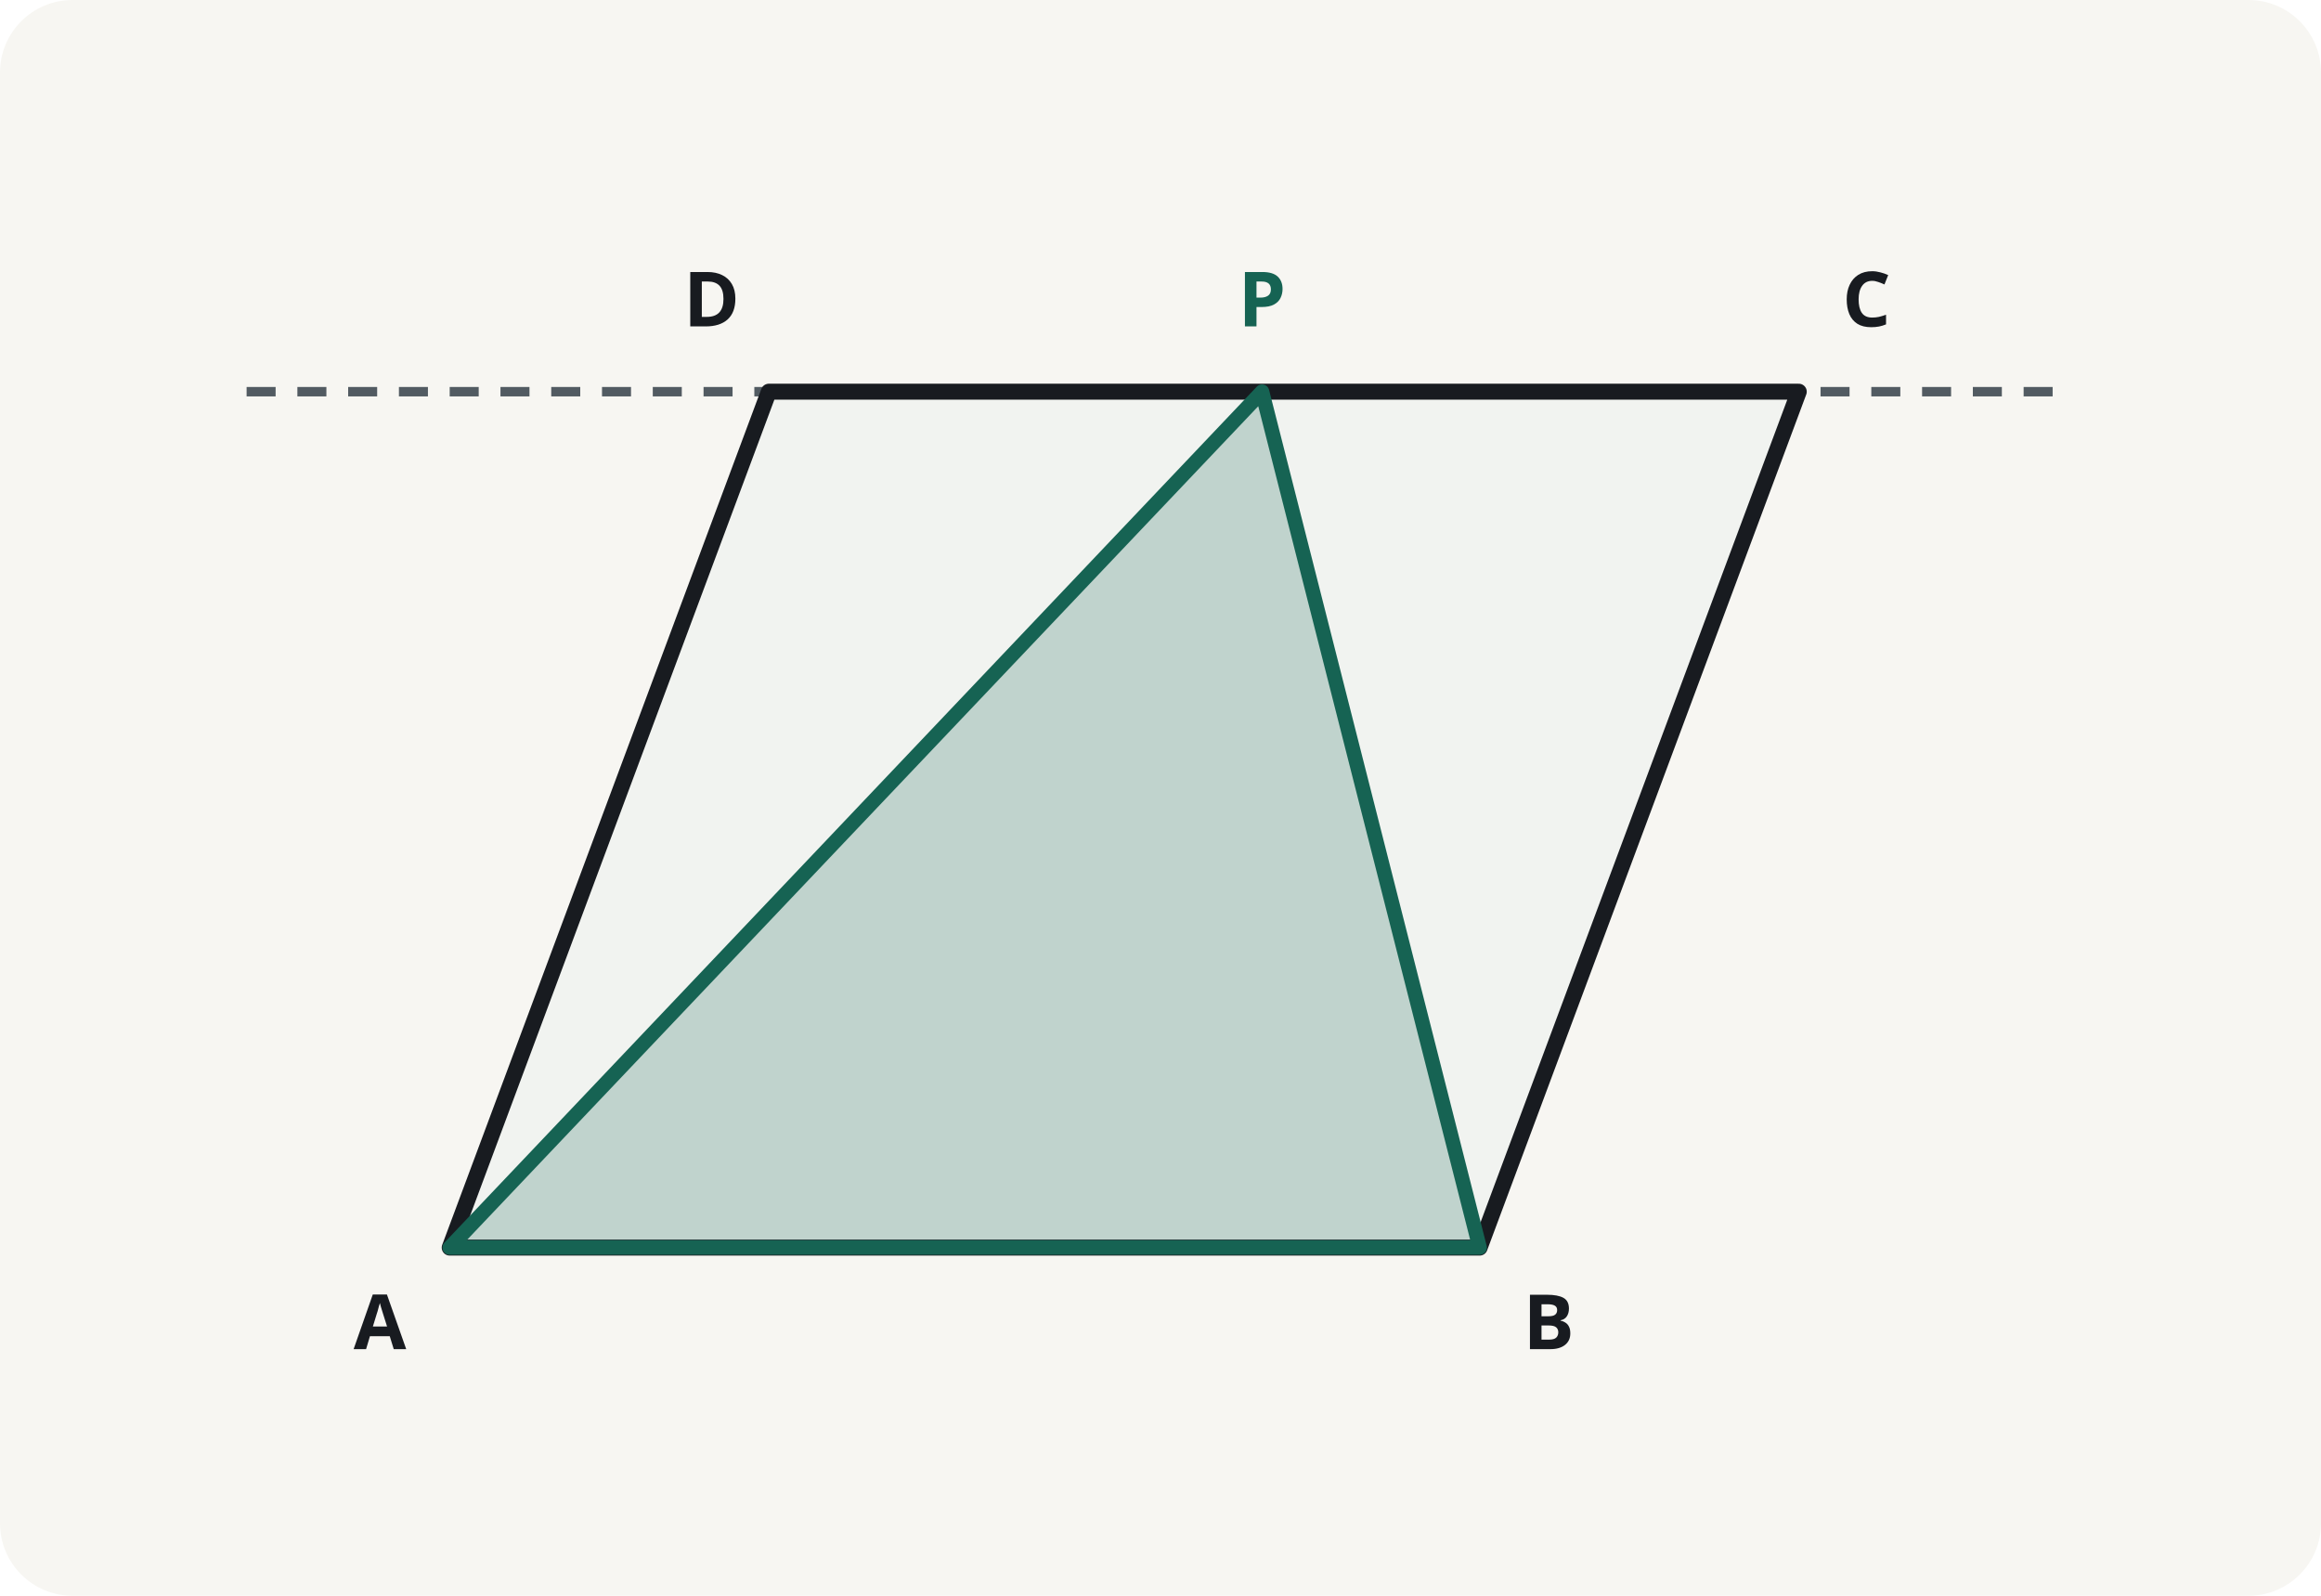
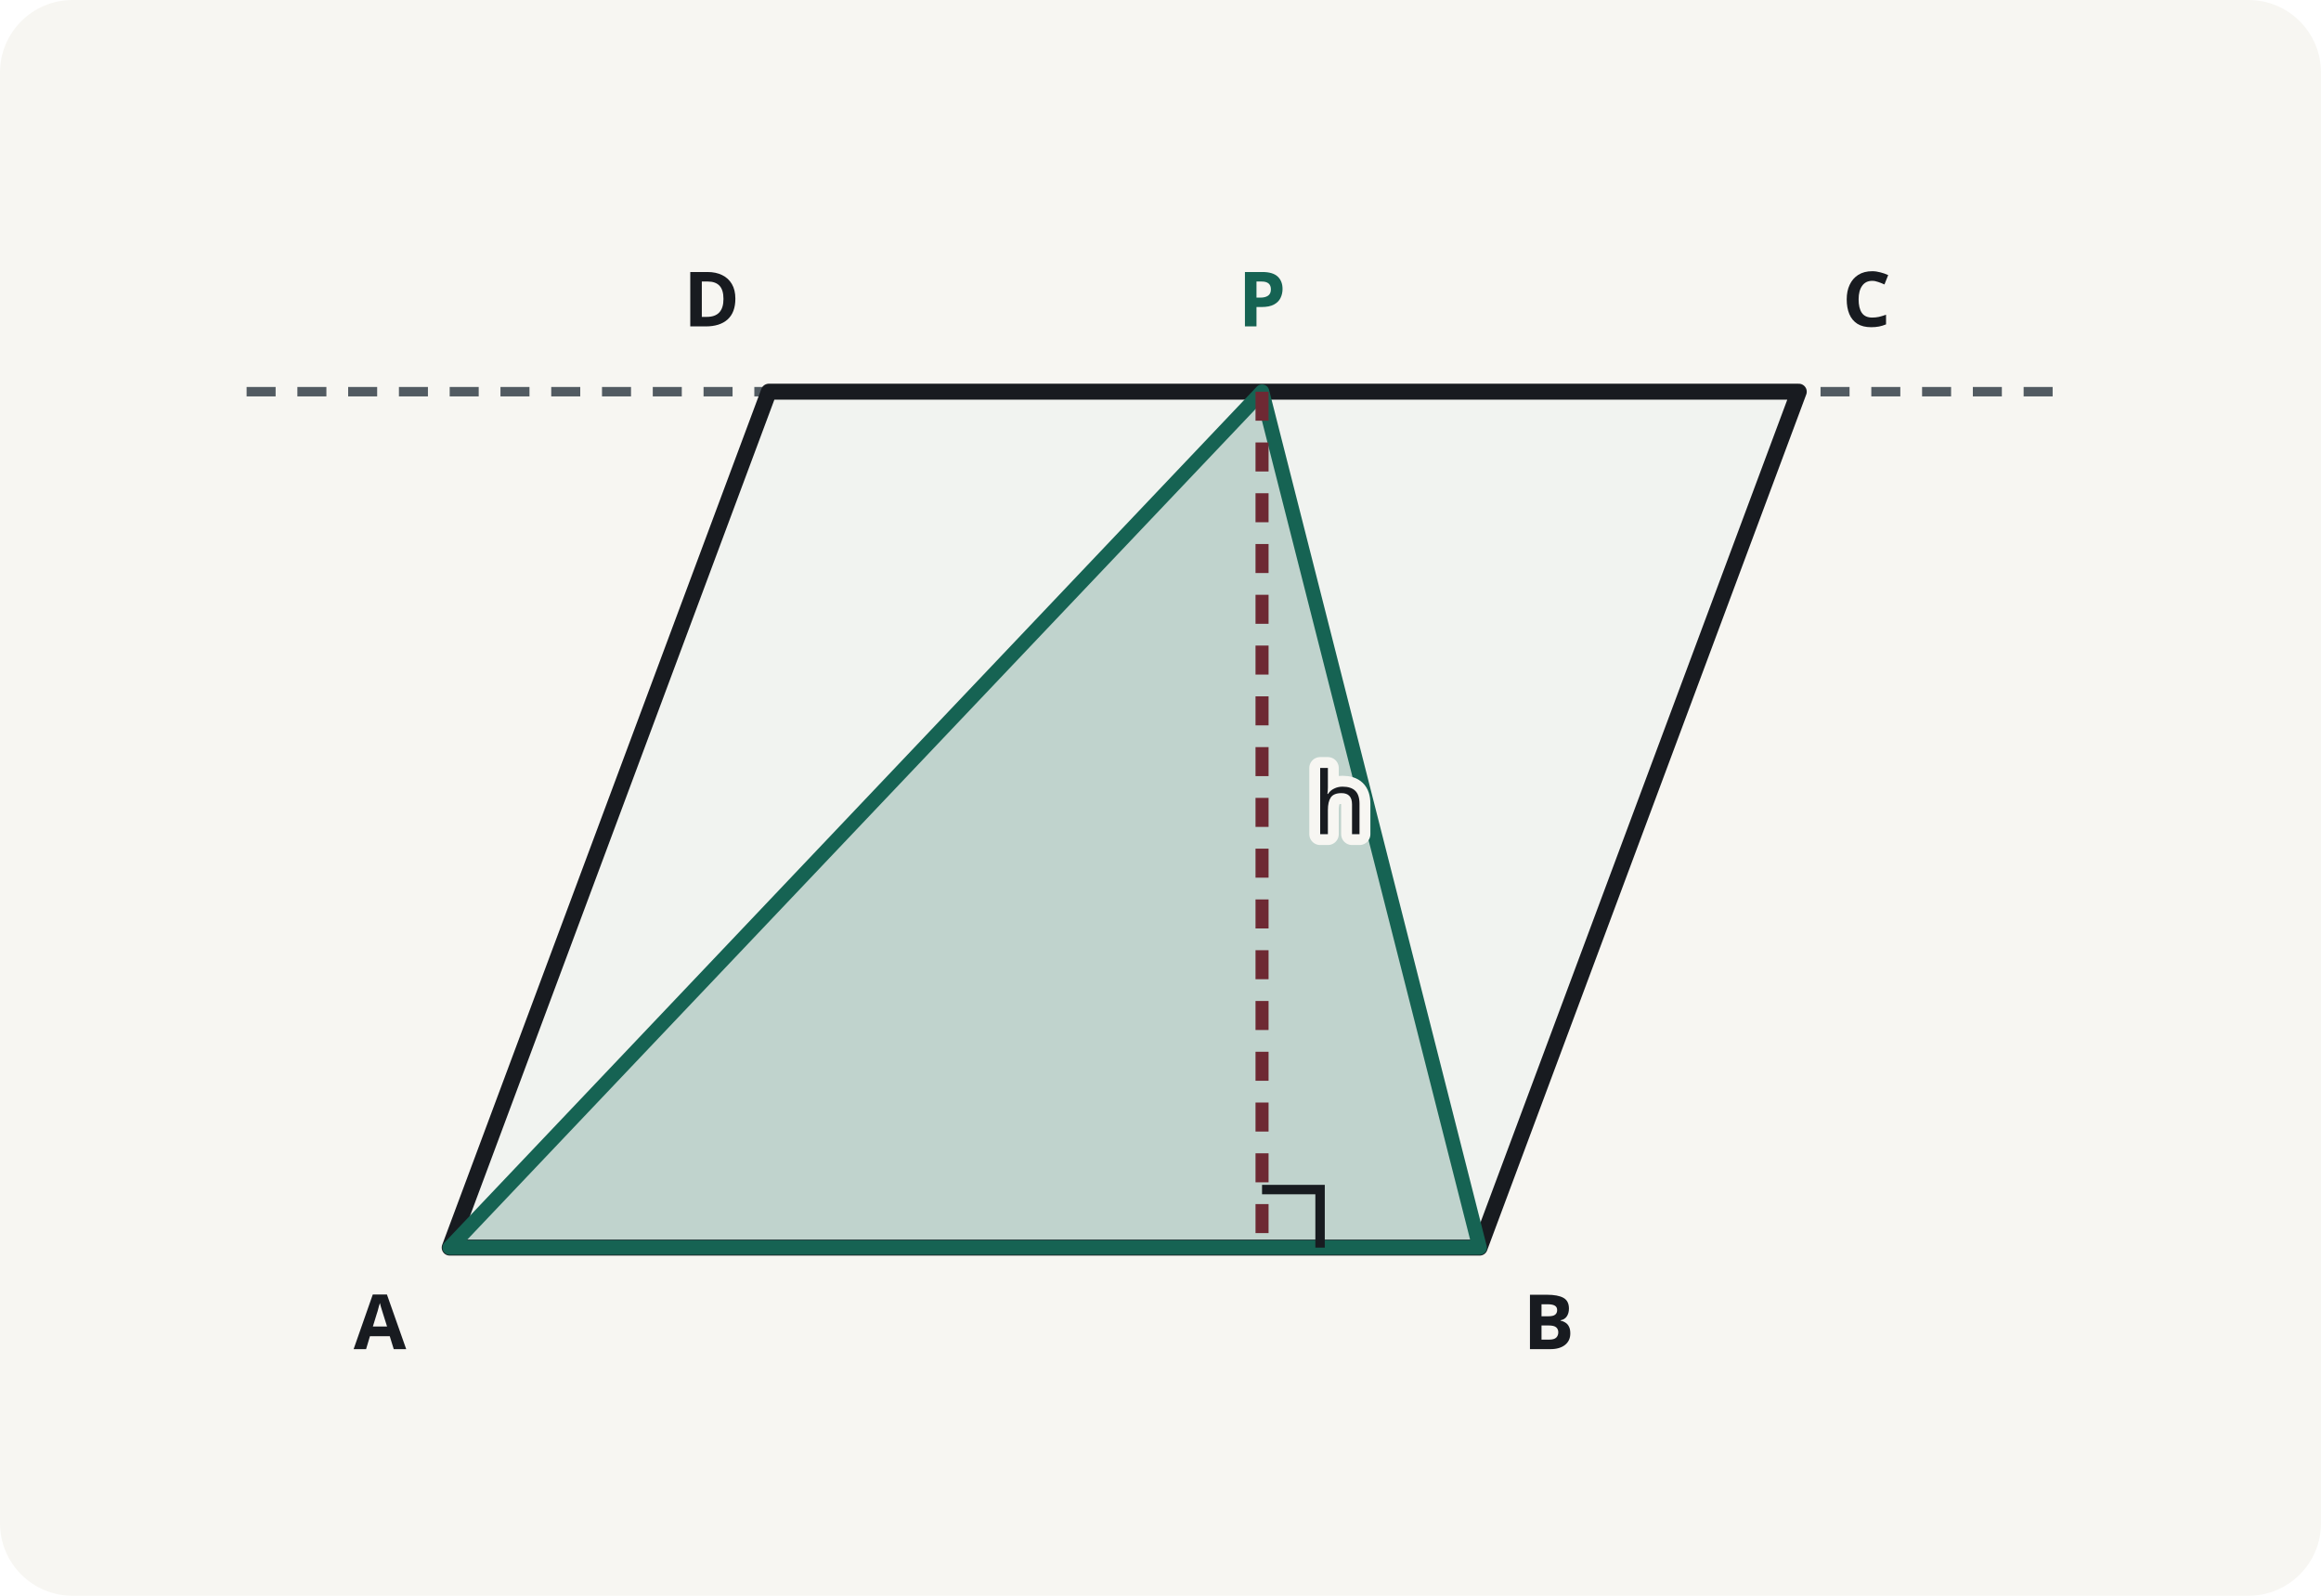
<svg xmlns="http://www.w3.org/2000/svg" viewBox="0 0 320 220" role="img" aria-labelledby="t desc">
  <style>text{paint-order:stroke;stroke:#F7F6F2;stroke-width:3px;stroke-linejoin:round;}</style>
  <rect width="320" height="220" rx="10" fill="#F7F6F2" />
  <line x1="34" y1="54" x2="286" y2="54" stroke="#525B62" stroke-width="1.3" stroke-dasharray="4 3" />
  <polygon points="62,172 204,172 248,54 106,54" fill="#E6EFEA" fill-opacity="0.35" stroke="#181B20" stroke-width="2.2" stroke-linejoin="round" />
  <polygon points="62,172 204,172 174,54" fill="#166353" fill-opacity="0.22" stroke="#166353" stroke-width="2" stroke-linejoin="round" />
  <text x="56" y="186" font-family="system-ui,sans-serif" font-size="10.5" font-weight="700" text-anchor="end" fill="#181B20">A</text>
  <text x="210" y="186" font-family="system-ui,sans-serif" font-size="10.5" font-weight="700" text-anchor="start" fill="#181B20">B</text>
  <text x="254" y="45" font-family="system-ui,sans-serif" font-size="10.5" font-weight="700" text-anchor="start" fill="#181B20">C</text>
  <text x="102" y="45" font-family="system-ui,sans-serif" font-size="10.5" font-weight="700" text-anchor="end" fill="#181B20">D</text>
  <text x="174" y="45" font-family="system-ui,sans-serif" font-size="10.5" font-weight="700" text-anchor="middle" fill="#166353">P</text>
+   <line x1="174" y1="54" x2="174" y2="172" stroke-width="1.8" stroke="#6E2933" stroke-dasharray="4 3" />
+   <path d="M174 164 H182 V172" fill="none" stroke="#181B20" stroke-width="1.3" />
+   <text x="181" y="115" font-family="system-ui,sans-serif" font-size="12" fill="#181B20">h</text>
</svg>
